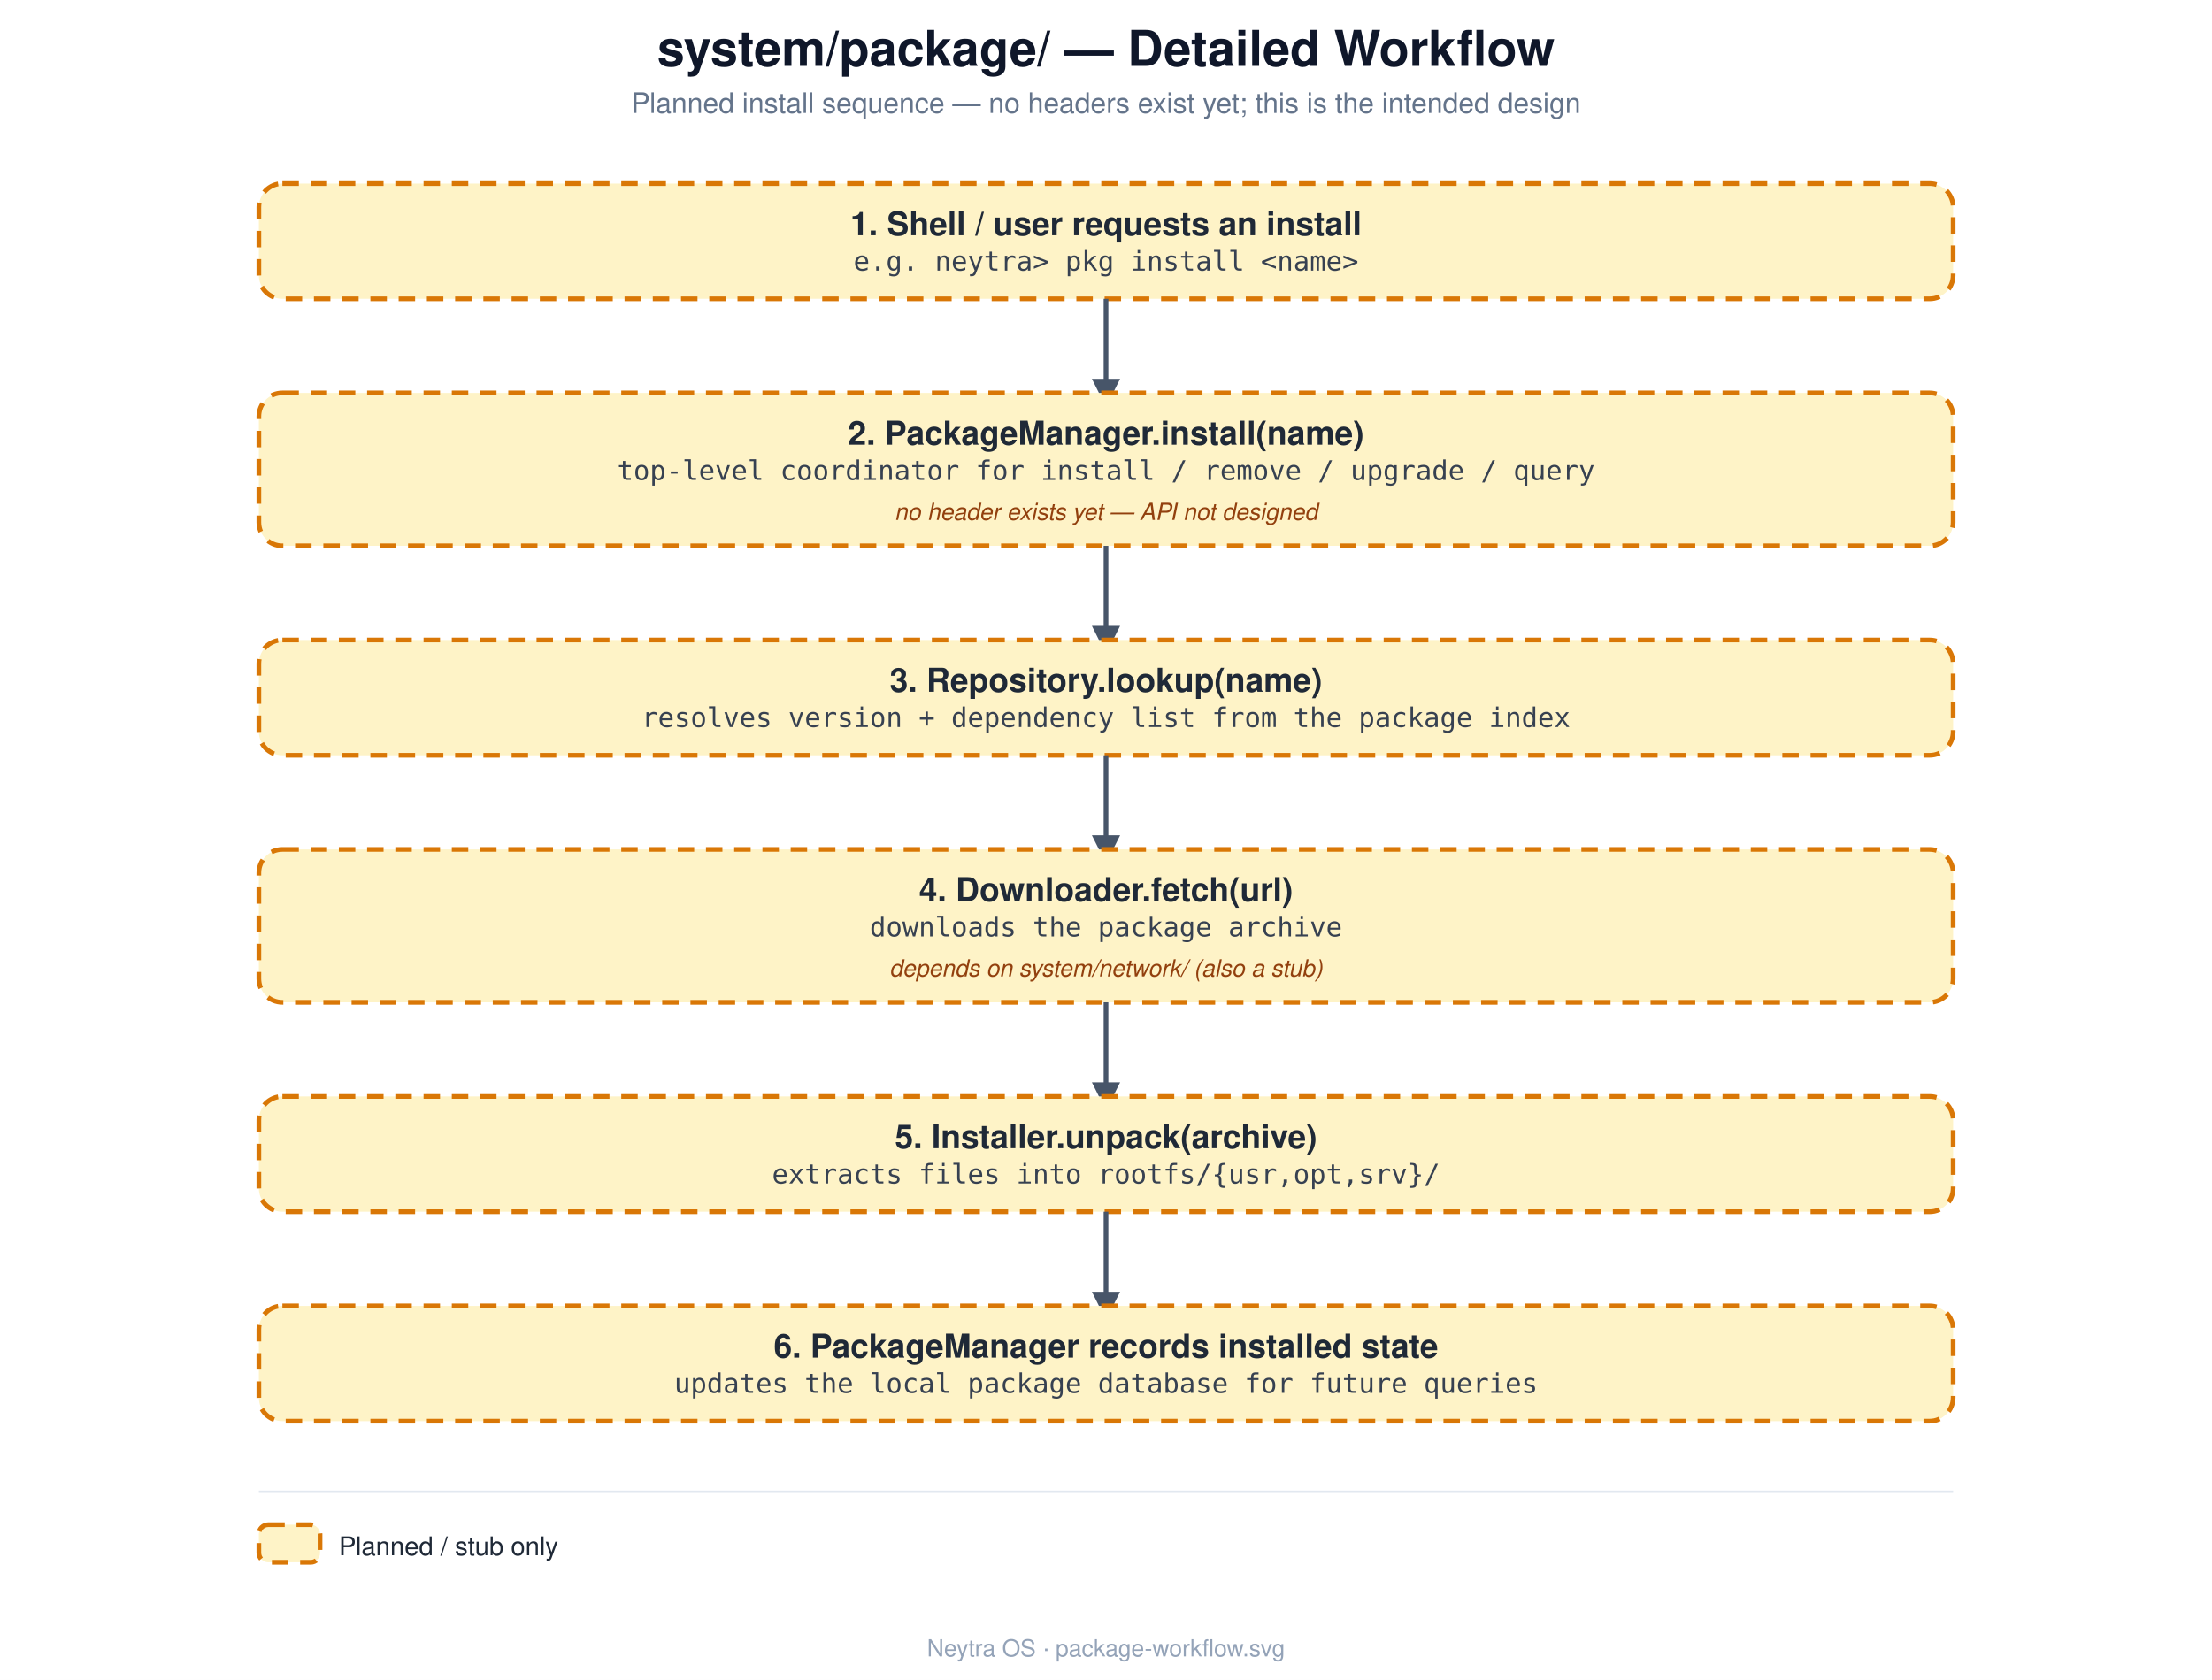
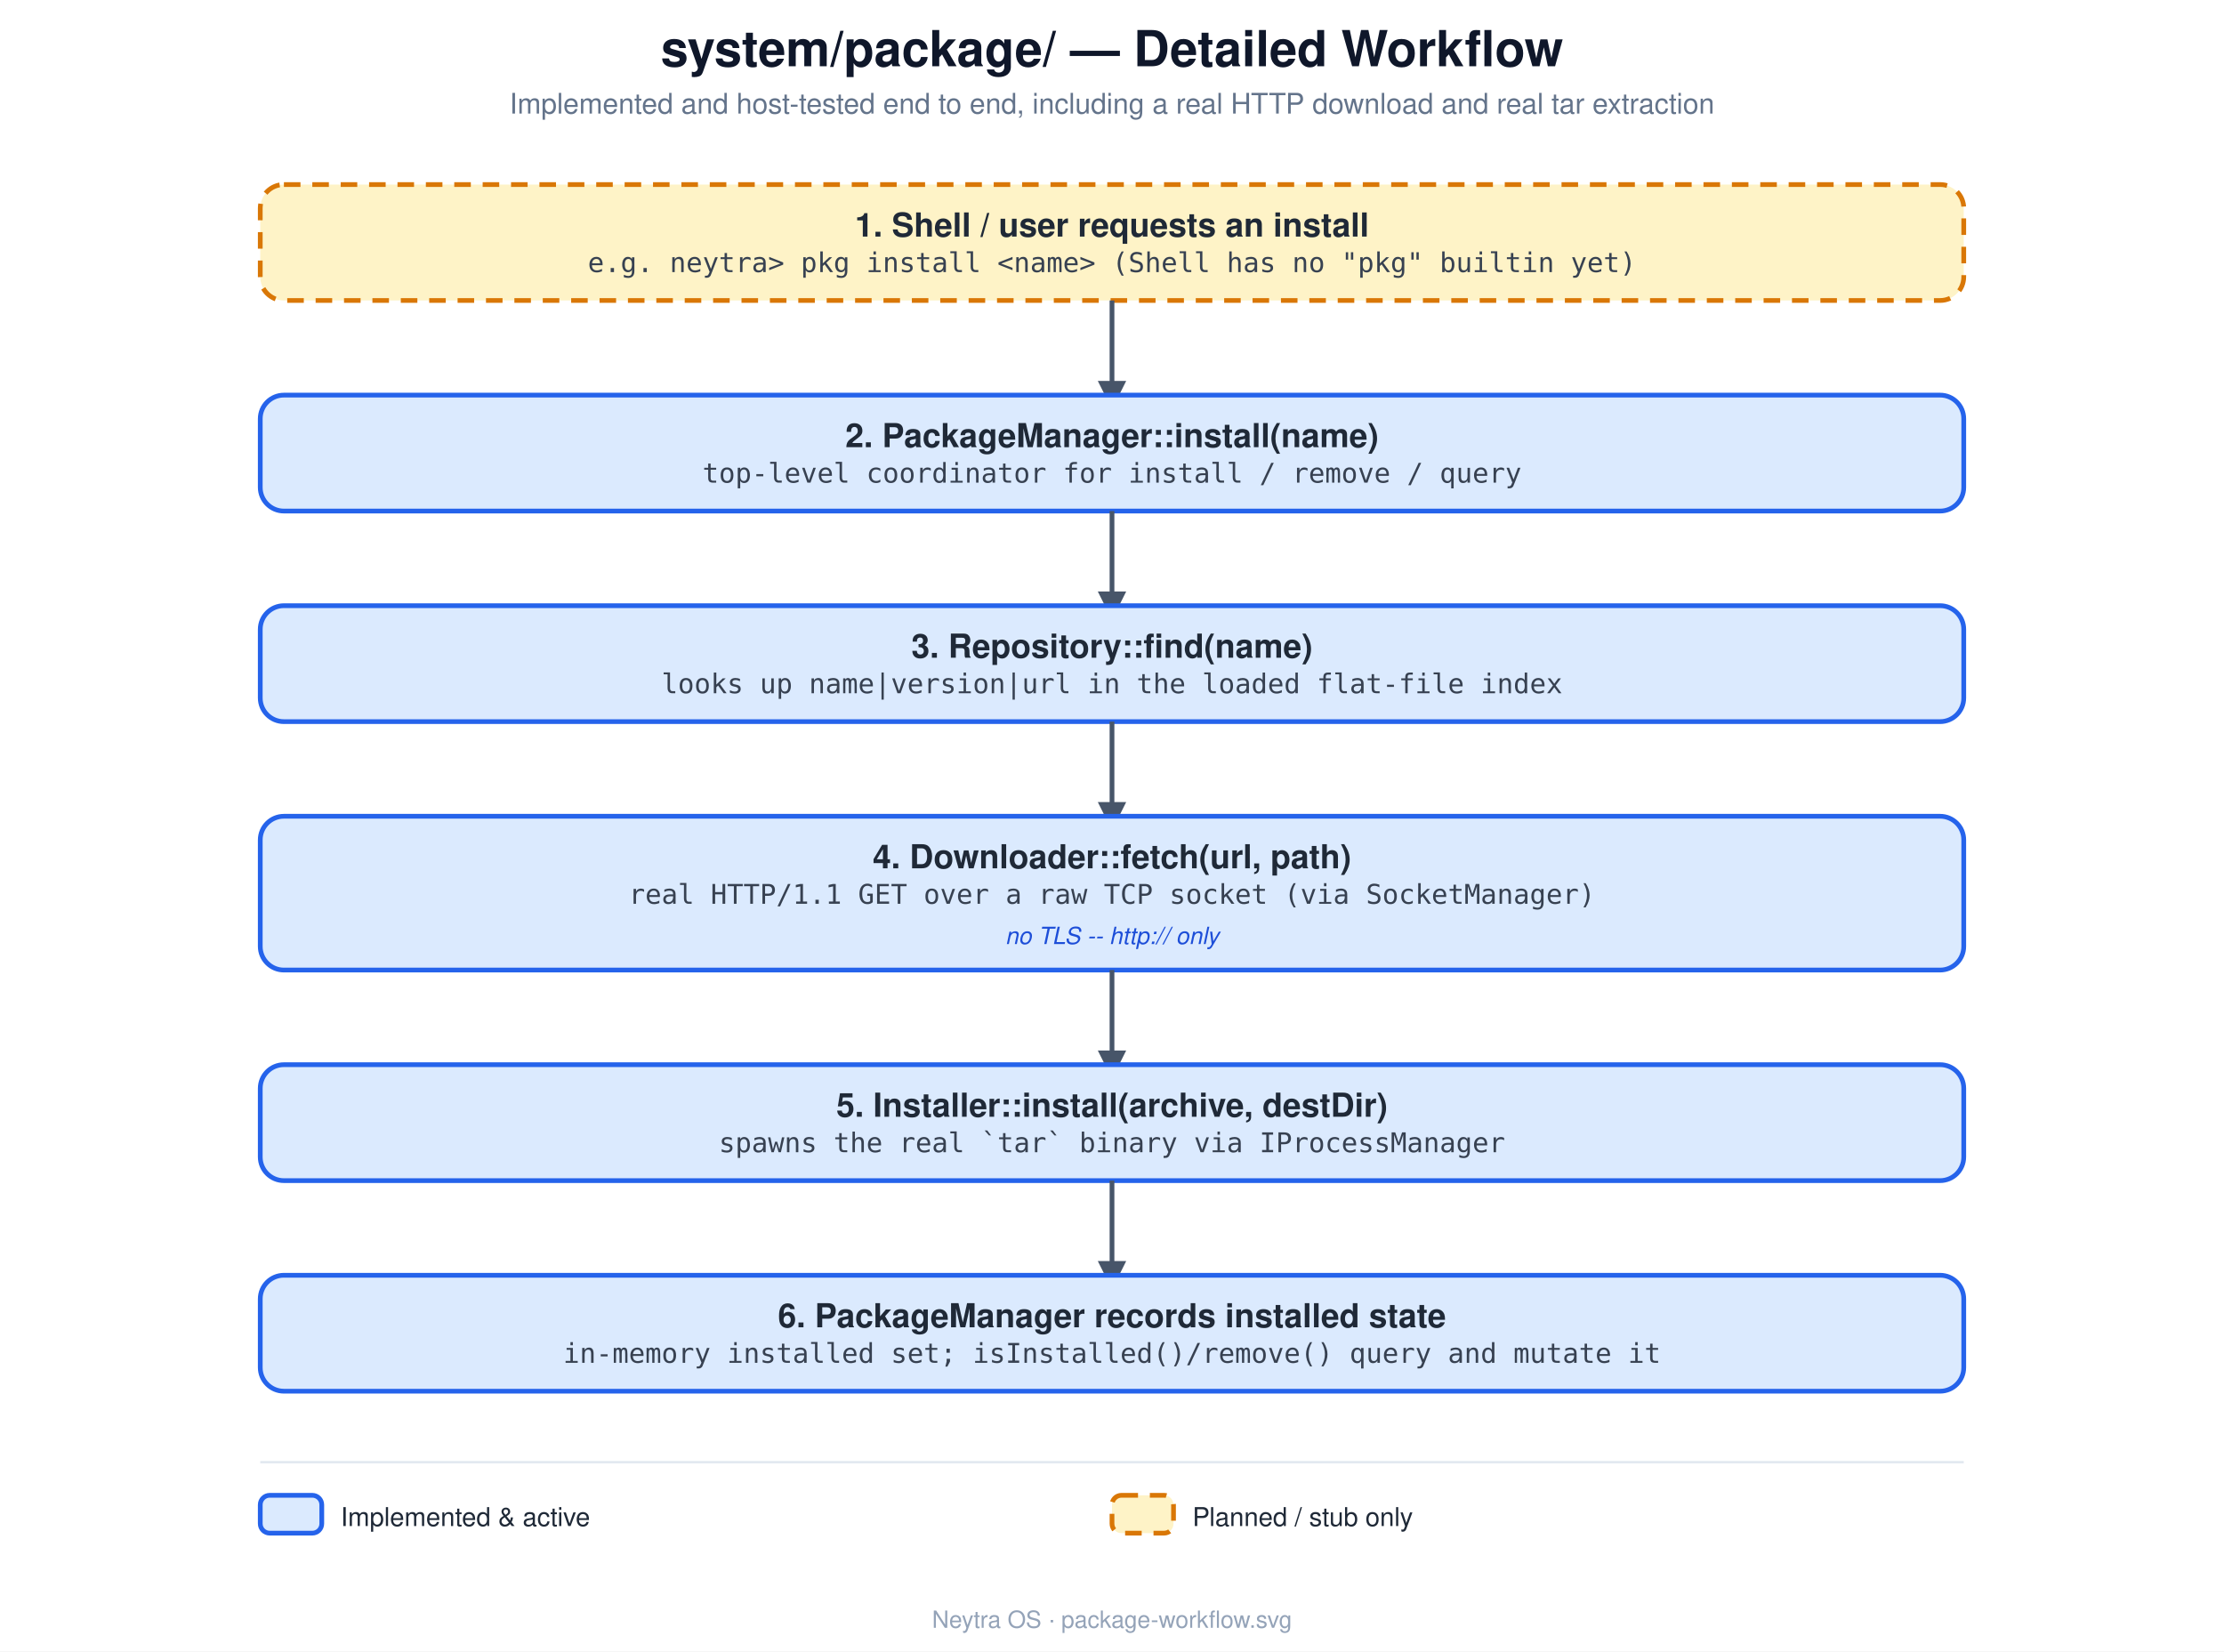
- <svg xmlns="http://www.w3.org/2000/svg" viewBox="0 0 940 714" font-family="Segoe UI, Verdana, Helvetica, Arial, sans-serif">
+ <svg xmlns="http://www.w3.org/2000/svg" viewBox="0 0 940 698" font-family="Segoe UI, Verdana, Helvetica, Arial, sans-serif">
  <defs>
    <marker id="arrow" viewBox="0 0 10 10" refX="5" refY="5" markerWidth="6" markerHeight="6" orient="auto-start-reverse">
      <path d="M0,0 L10,5 L0,10 z" fill="#475569" />
    </marker>
  </defs>
-   <rect x="0" y="0" width="940" height="714" fill="#ffffff" />
+   <rect x="0" y="0" width="940" height="698" fill="#ffffff" />
  <text x="470" y="28" text-anchor="middle" font-size="21" font-weight="700" fill="#0f172a">system/package/ — Detailed Workflow</text>
-   <text x="470" y="48" text-anchor="middle" font-size="12" fill="#64748b">Planned install sequence — no headers exist yet; this is the intended design</text>
+   <text x="470" y="48" text-anchor="middle" font-size="12" fill="#64748b">Implemented and host-tested end to end, including a real HTTP download and real tar extraction</text>
  <rect x="110" y="78" width="720" height="49" rx="10" fill="#fef3c7" stroke="#d97706" stroke-width="2" stroke-dasharray="7,5" />
  <text x="470" y="100" text-anchor="middle" font-size="14" font-weight="700" fill="#1f2937">1. Shell / user requests an install</text>
-   <text x="470" y="115" text-anchor="middle" font-size="11.5" font-family="Consolas, monospace" fill="#374151">e.g. neytra&gt; pkg install &lt;name&gt;</text>
+   <text x="470" y="115" text-anchor="middle" font-size="11.5" font-family="Consolas, monospace" fill="#374151">e.g. neytra&gt; pkg install &lt;name&gt;  (Shell has no "pkg" builtin yet)</text>
  <line x1="470" y1="127" x2="470" y2="167" stroke="#475569" stroke-width="2" marker-end="url(#arrow)" />
-   <rect x="110" y="167" width="720" height="65" rx="10" fill="#fef3c7" stroke="#d97706" stroke-width="2" stroke-dasharray="7,5" />
-   <text x="470" y="189" text-anchor="middle" font-size="14" font-weight="700" fill="#1f2937">2. PackageManager.install(name)</text>
-   <text x="470" y="204" text-anchor="middle" font-size="11.5" font-family="Consolas, monospace" fill="#374151">top-level coordinator for install / remove / upgrade / query</text>
-   <text x="470" y="221" text-anchor="middle" font-size="10" font-style="italic" fill="#92400e">no header exists yet — API not designed</text>
-   <line x1="470" y1="232" x2="470" y2="272" stroke="#475569" stroke-width="2" marker-end="url(#arrow)" />
-   <rect x="110" y="272" width="720" height="49" rx="10" fill="#fef3c7" stroke="#d97706" stroke-width="2" stroke-dasharray="7,5" />
-   <text x="470" y="294" text-anchor="middle" font-size="14" font-weight="700" fill="#1f2937">3. Repository.lookup(name)</text>
-   <text x="470" y="309" text-anchor="middle" font-size="11.5" font-family="Consolas, monospace" fill="#374151">resolves version + dependency list from the package index</text>
-   <line x1="470" y1="321" x2="470" y2="361" stroke="#475569" stroke-width="2" marker-end="url(#arrow)" />
-   <rect x="110" y="361" width="720" height="65" rx="10" fill="#fef3c7" stroke="#d97706" stroke-width="2" stroke-dasharray="7,5" />
-   <text x="470" y="383" text-anchor="middle" font-size="14" font-weight="700" fill="#1f2937">4. Downloader.fetch(url)</text>
-   <text x="470" y="398" text-anchor="middle" font-size="11.5" font-family="Consolas, monospace" fill="#374151">downloads the package archive</text>
-   <text x="470" y="415" text-anchor="middle" font-size="10" font-style="italic" fill="#92400e">depends on system/network/ (also a stub)</text>
-   <line x1="470" y1="426" x2="470" y2="466" stroke="#475569" stroke-width="2" marker-end="url(#arrow)" />
-   <rect x="110" y="466" width="720" height="49" rx="10" fill="#fef3c7" stroke="#d97706" stroke-width="2" stroke-dasharray="7,5" />
-   <text x="470" y="488" text-anchor="middle" font-size="14" font-weight="700" fill="#1f2937">5. Installer.unpack(archive)</text>
-   <text x="470" y="503" text-anchor="middle" font-size="11.5" font-family="Consolas, monospace" fill="#374151">extracts files into rootfs/{usr,opt,srv}/</text>
-   <line x1="470" y1="515" x2="470" y2="555" stroke="#475569" stroke-width="2" marker-end="url(#arrow)" />
-   <rect x="110" y="555" width="720" height="49" rx="10" fill="#fef3c7" stroke="#d97706" stroke-width="2" stroke-dasharray="7,5" />
-   <text x="470" y="577" text-anchor="middle" font-size="14" font-weight="700" fill="#1f2937">6. PackageManager records installed state</text>
-   <text x="470" y="592" text-anchor="middle" font-size="11.5" font-family="Consolas, monospace" fill="#374151">updates the local package database for future queries</text>
-   <line x1="110" y1="634" x2="830" y2="634" stroke="#e2e8f0" stroke-width="1" />
-   <rect x="110" y="648" width="26" height="16" rx="4" fill="#fef3c7" stroke="#d97706" stroke-width="2" stroke-dasharray="7,5" />
-   <text x="144" y="661" font-size="11" fill="#1f2937">Planned / stub only</text>
-   <text x="470" y="704" text-anchor="middle" font-size="10" fill="#94a3b8">Neytra OS · package-workflow.svg</text>
+   <rect x="110" y="167" width="720" height="49" rx="10" fill="#dbeafe" stroke="#2563eb" stroke-width="2" />
+   <text x="470" y="189" text-anchor="middle" font-size="14" font-weight="700" fill="#1f2937">2. PackageManager::install(name)</text>
+   <text x="470" y="204" text-anchor="middle" font-size="11.5" font-family="Consolas, monospace" fill="#374151">top-level coordinator for install / remove / query</text>
+   <line x1="470" y1="216" x2="470" y2="256" stroke="#475569" stroke-width="2" marker-end="url(#arrow)" />
+   <rect x="110" y="256" width="720" height="49" rx="10" fill="#dbeafe" stroke="#2563eb" stroke-width="2" />
+   <text x="470" y="278" text-anchor="middle" font-size="14" font-weight="700" fill="#1f2937">3. Repository::find(name)</text>
+   <text x="470" y="293" text-anchor="middle" font-size="11.5" font-family="Consolas, monospace" fill="#374151">looks up name|version|url in the loaded flat-file index</text>
+   <line x1="470" y1="305" x2="470" y2="345" stroke="#475569" stroke-width="2" marker-end="url(#arrow)" />
+   <rect x="110" y="345" width="720" height="65" rx="10" fill="#dbeafe" stroke="#2563eb" stroke-width="2" />
+   <text x="470" y="367" text-anchor="middle" font-size="14" font-weight="700" fill="#1f2937">4. Downloader::fetch(url, path)</text>
+   <text x="470" y="382" text-anchor="middle" font-size="11.5" font-family="Consolas, monospace" fill="#374151">real HTTP/1.1 GET over a raw TCP socket (via SocketManager)</text>
+   <text x="470" y="399" text-anchor="middle" font-size="10" font-style="italic" fill="#1d4ed8">no TLS -- http:// only</text>
+   <line x1="470" y1="410" x2="470" y2="450" stroke="#475569" stroke-width="2" marker-end="url(#arrow)" />
+   <rect x="110" y="450" width="720" height="49" rx="10" fill="#dbeafe" stroke="#2563eb" stroke-width="2" />
+   <text x="470" y="472" text-anchor="middle" font-size="14" font-weight="700" fill="#1f2937">5. Installer::install(archive, destDir)</text>
+   <text x="470" y="487" text-anchor="middle" font-size="11.5" font-family="Consolas, monospace" fill="#374151">spawns the real `tar` binary via IProcessManager</text>
+   <line x1="470" y1="499" x2="470" y2="539" stroke="#475569" stroke-width="2" marker-end="url(#arrow)" />
+   <rect x="110" y="539" width="720" height="49" rx="10" fill="#dbeafe" stroke="#2563eb" stroke-width="2" />
+   <text x="470" y="561" text-anchor="middle" font-size="14" font-weight="700" fill="#1f2937">6. PackageManager records installed state</text>
+   <text x="470" y="576" text-anchor="middle" font-size="11.5" font-family="Consolas, monospace" fill="#374151">in-memory installed set; isInstalled()/remove() query and mutate it</text>
+   <line x1="110" y1="618" x2="830" y2="618" stroke="#e2e8f0" stroke-width="1" />
+   <rect x="110" y="632" width="26" height="16" rx="4" fill="#dbeafe" stroke="#2563eb" stroke-width="2" />
+   <text x="144" y="645" font-size="11" fill="#1f2937">Implemented &amp; active</text>
+   <rect x="470" y="632" width="26" height="16" rx="4" fill="#fef3c7" stroke="#d97706" stroke-width="2" stroke-dasharray="7,5" />
+   <text x="504" y="645" font-size="11" fill="#1f2937">Planned / stub only</text>
+   <text x="470" y="688" text-anchor="middle" font-size="10" fill="#94a3b8">Neytra OS · package-workflow.svg</text>
</svg>
